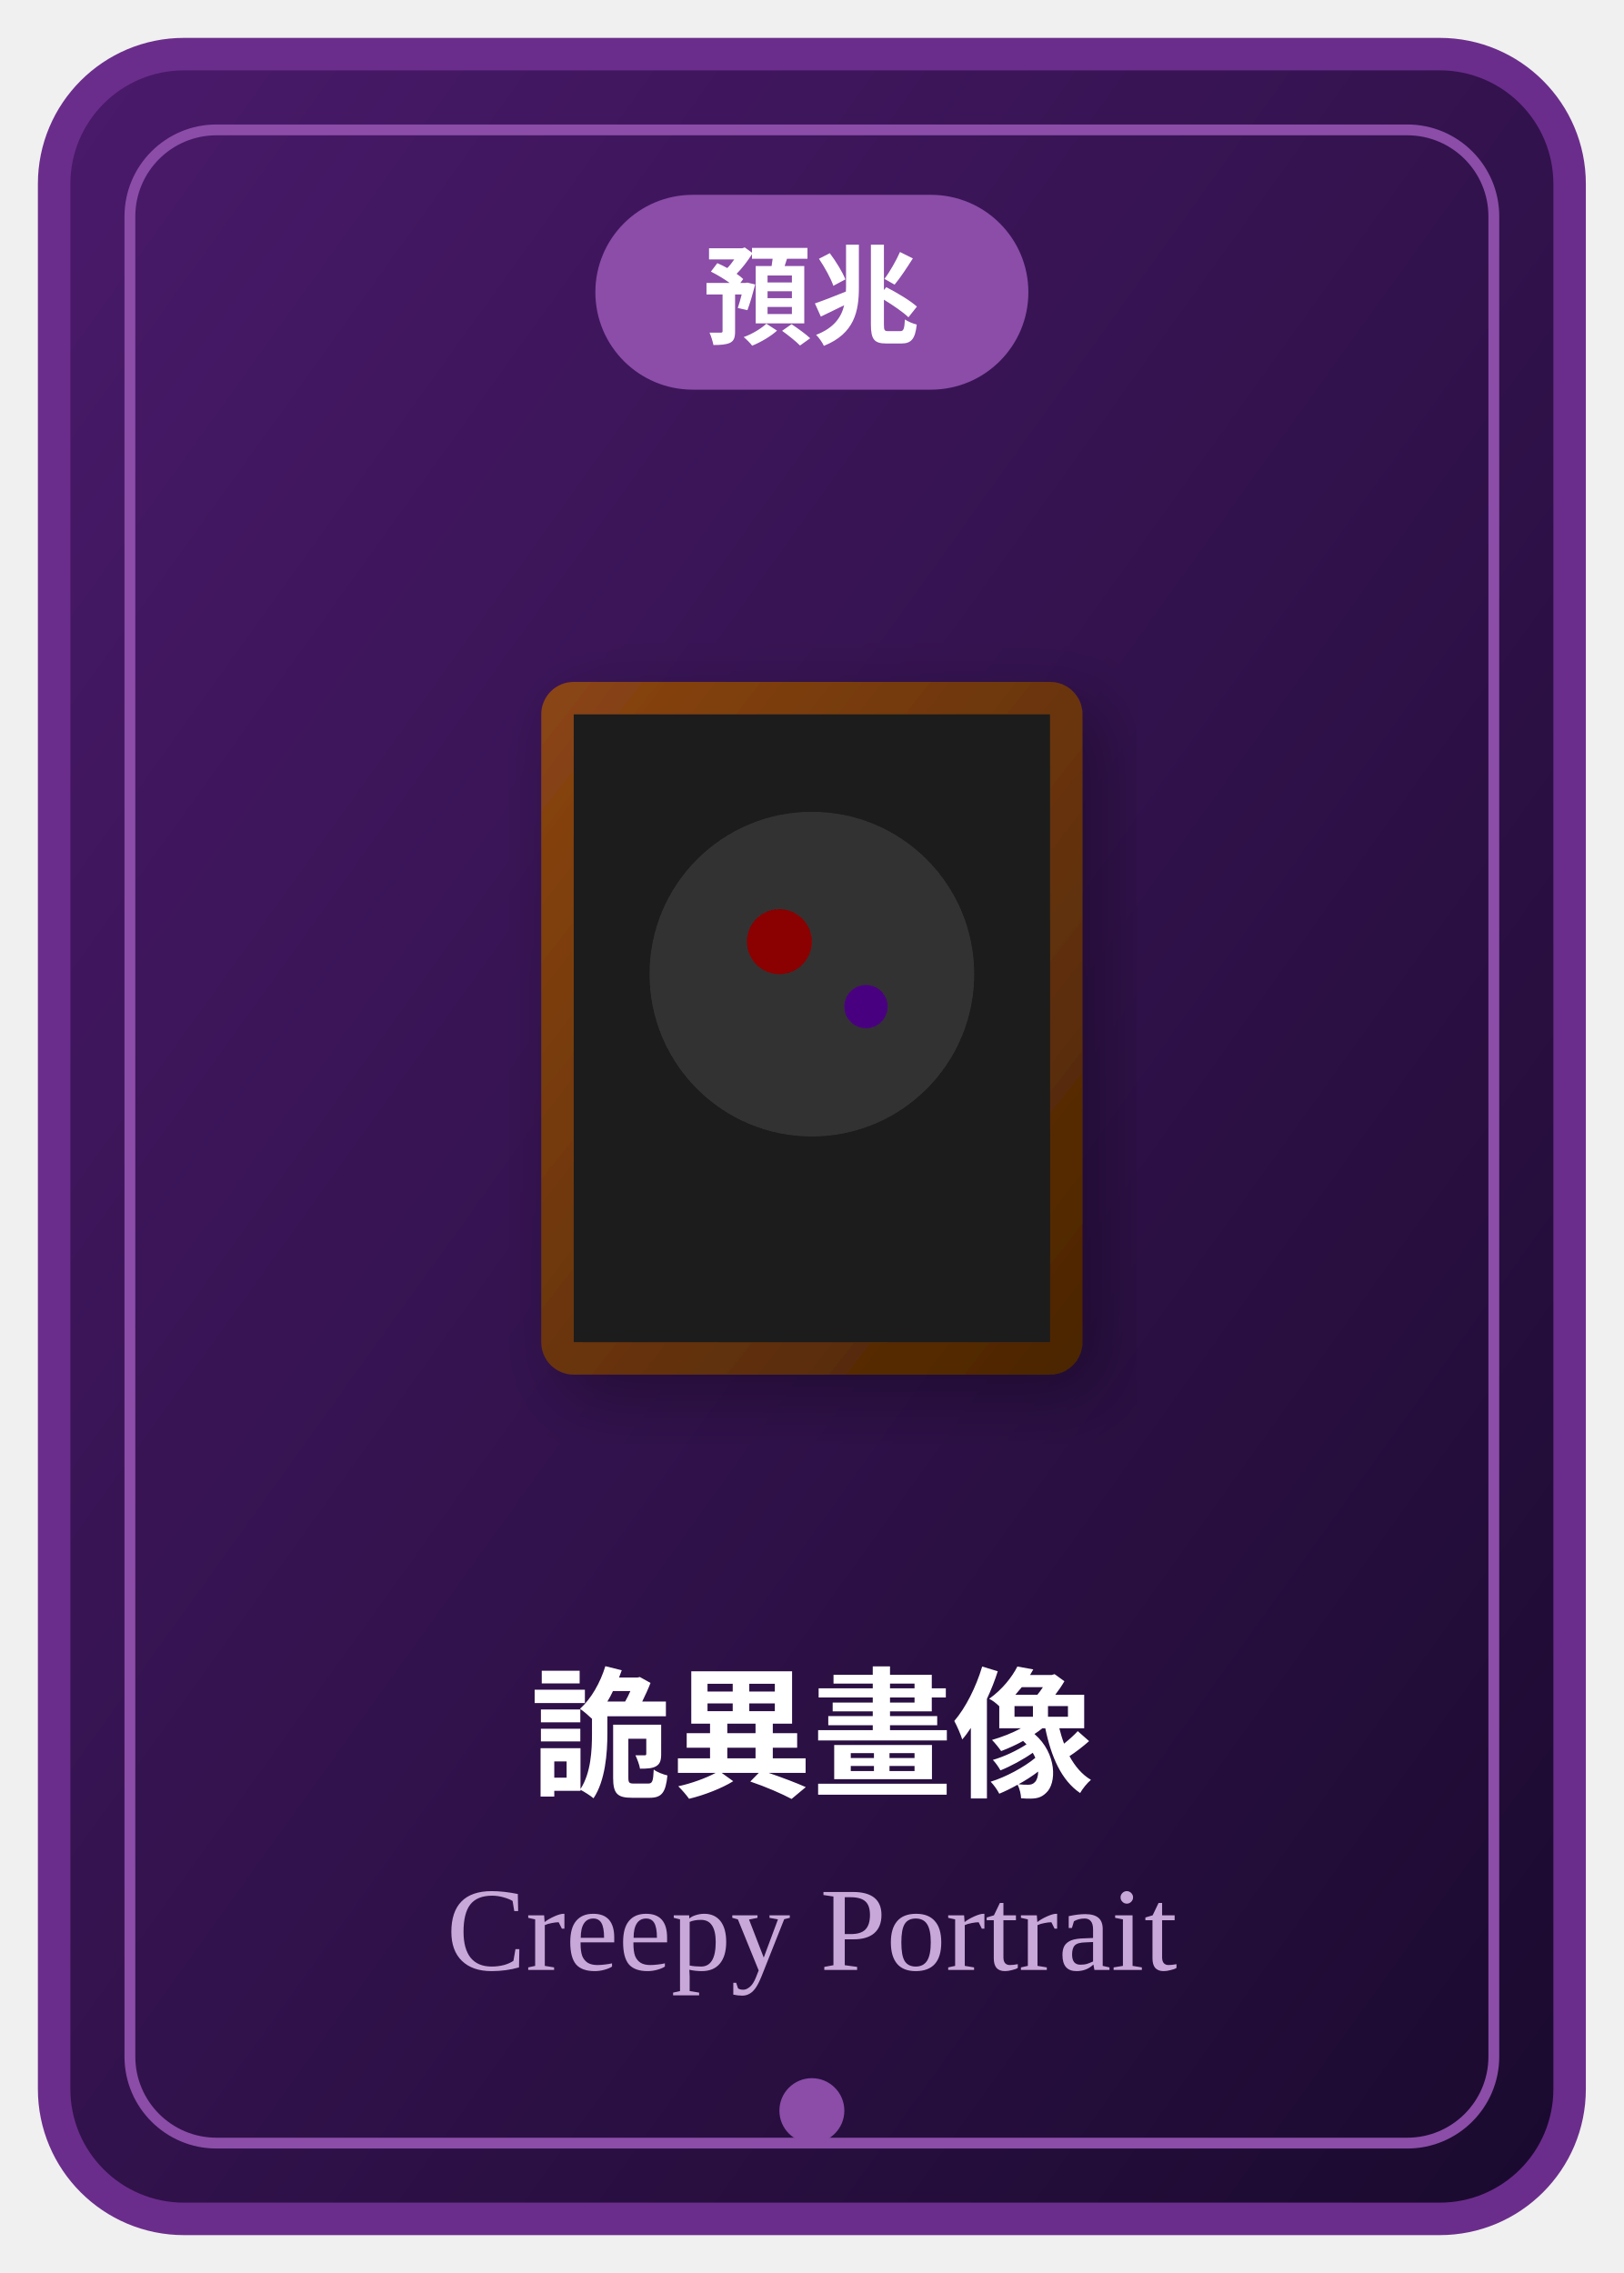
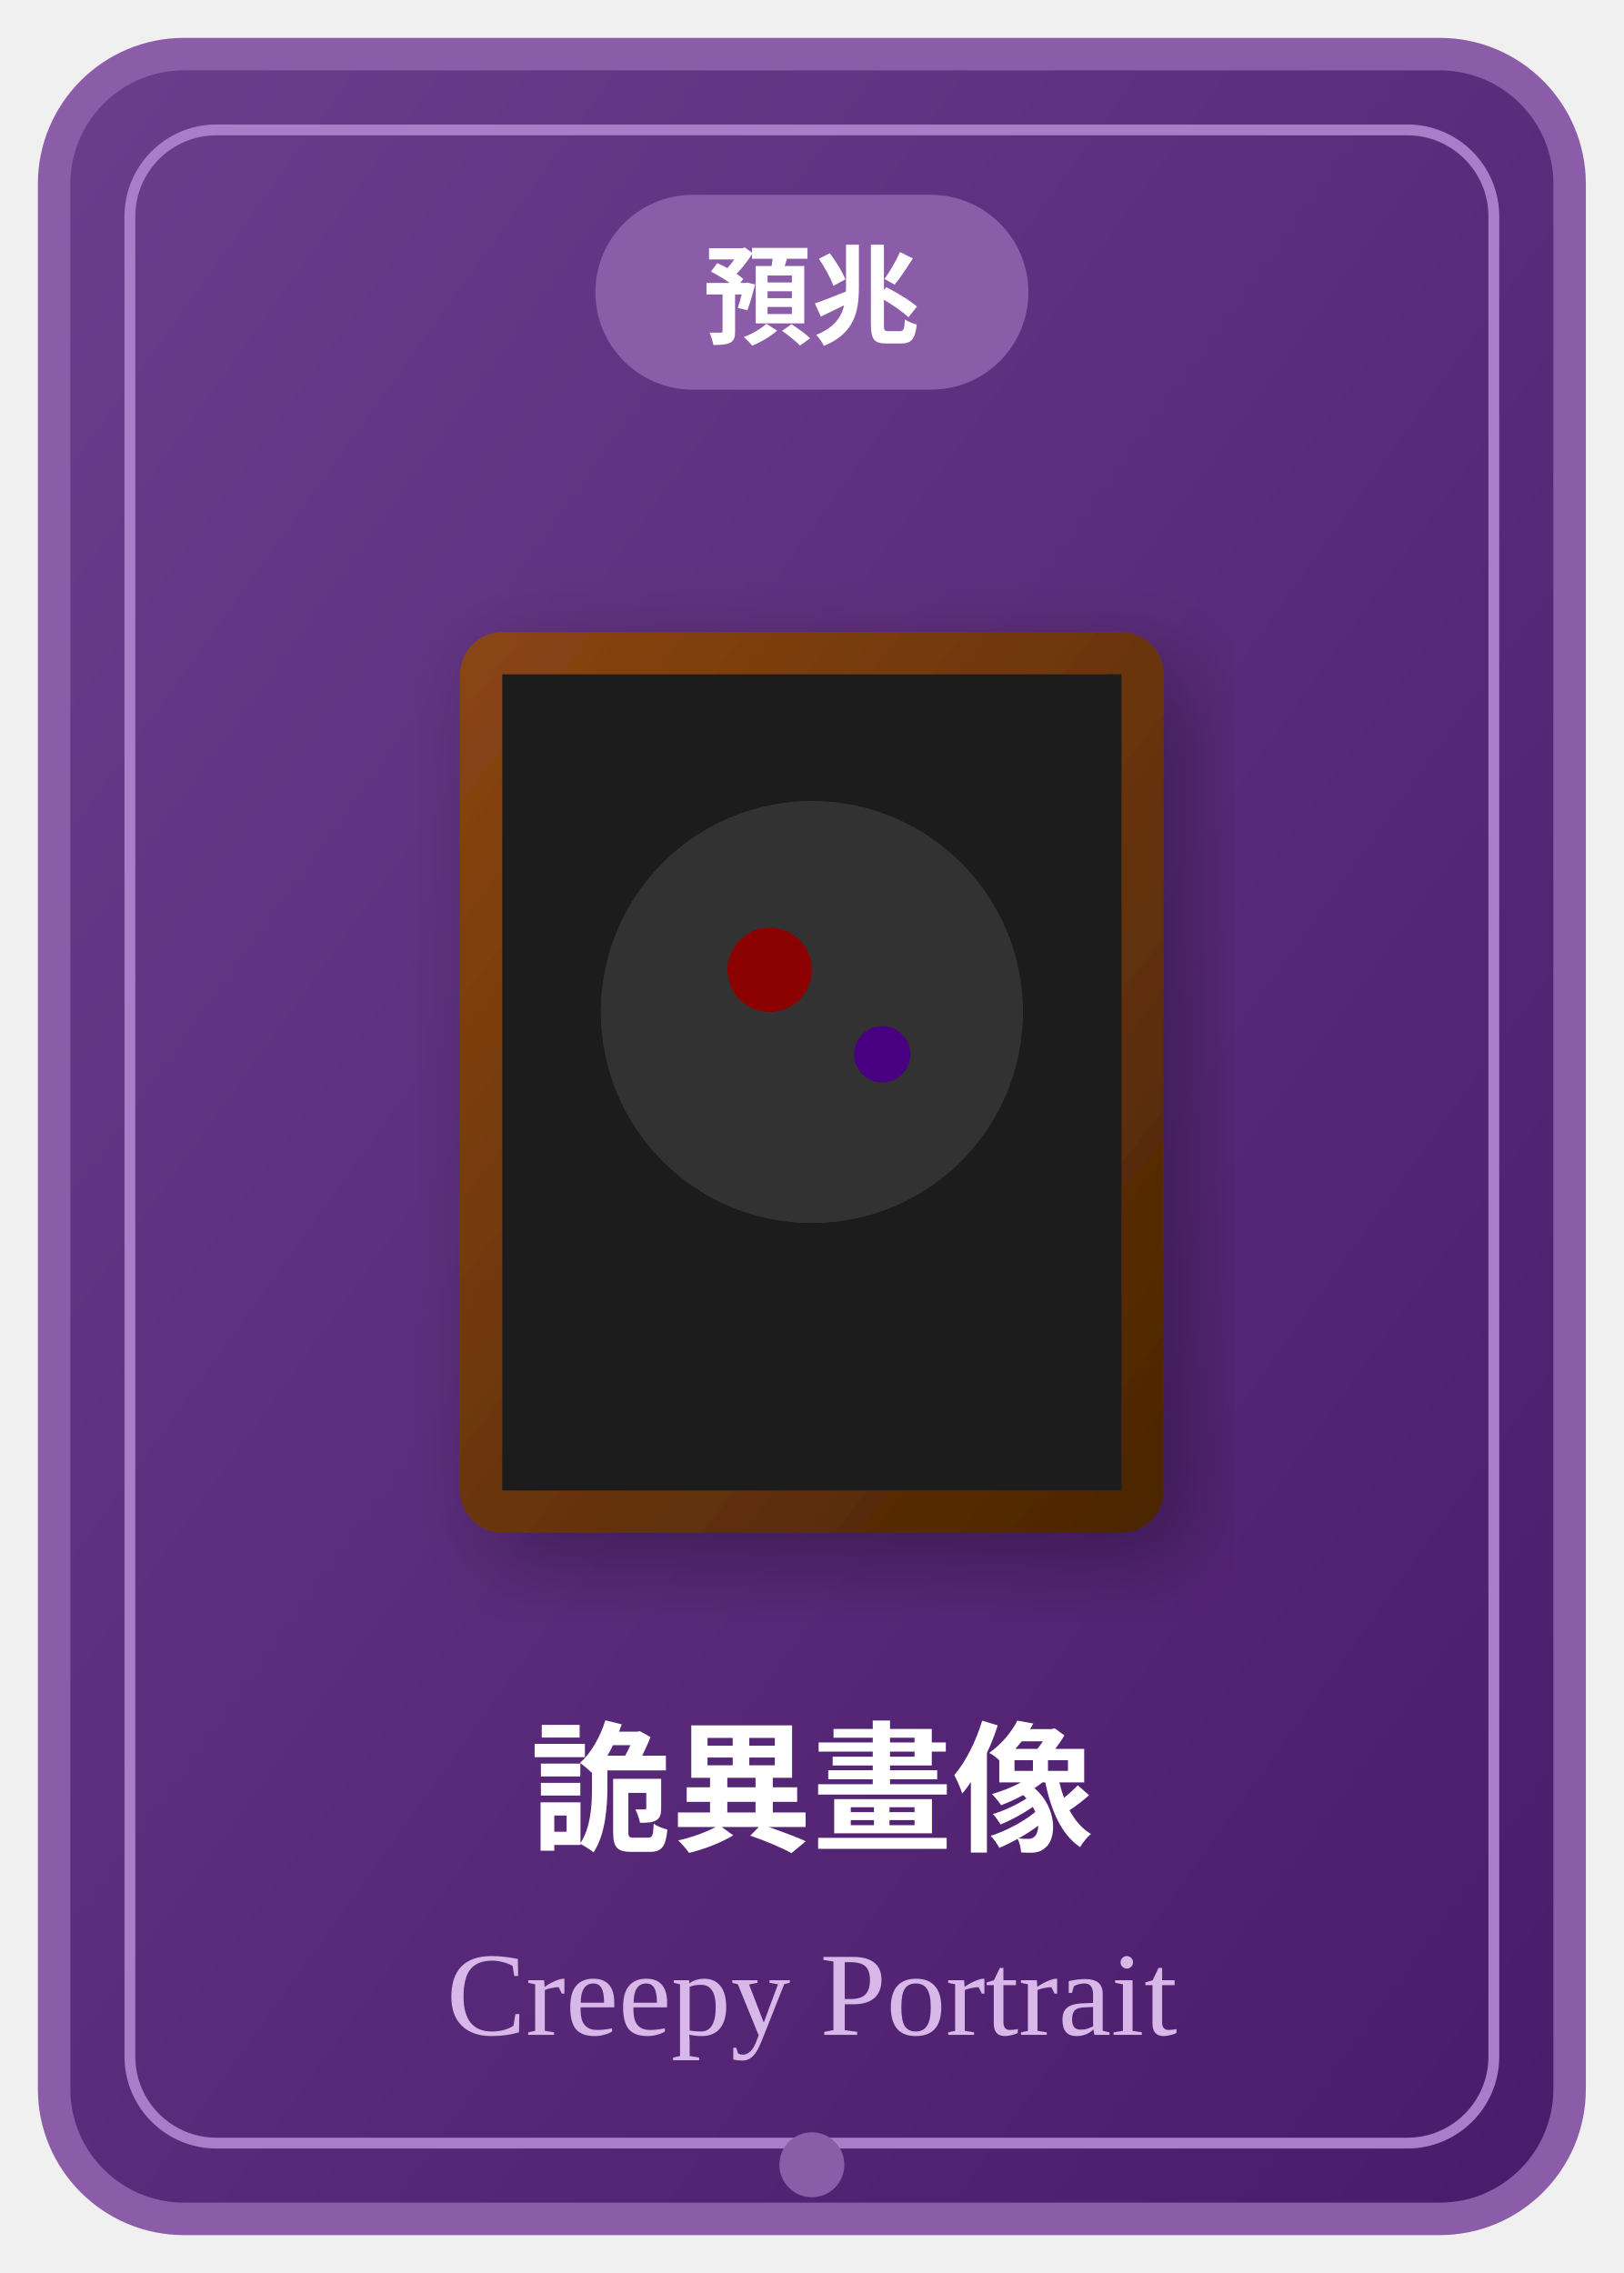
<svg xmlns="http://www.w3.org/2000/svg" viewBox="0 0 150 210" width="150" height="210">
  <defs>
    <linearGradient id="cardBg" x1="0%" y1="0%" x2="100%" y2="100%">
-       <stop offset="0%" style="stop-color:#4A1A6B" />
-       <stop offset="100%" style="stop-color:#1A0A2E" />
+       <stop offset="0%" style="stop-color:#6B3D8B" />
+       <stop offset="100%" style="stop-color:#4A1A6B" />
    </linearGradient>
    <linearGradient id="frameGrad" x1="0%" y1="0%" x2="100%" y2="100%">
      <stop offset="0%" style="stop-color:#8B4513" />
      <stop offset="100%" style="stop-color:#4A2503" />
    </linearGradient>
    <filter id="shadow">
      <feDropShadow dx="2" dy="2" stdDeviation="3" flood-opacity="0.3" />
    </filter>
  </defs>
-   <rect x="5" y="5" width="140" height="200" rx="12" fill="url(#cardBg)" stroke="#6B2D8B" stroke-width="3" />
-   <rect x="12" y="12" width="126" height="186" rx="8" fill="none" stroke="#8B4DA8" stroke-width="1" />
-   <rect x="55" y="18" width="40" height="18" rx="9" fill="#8B4DA8" />
+   <rect x="5" y="5" width="140" height="200" rx="12" fill="url(#cardBg)" stroke="#8B5DA8" stroke-width="3" />
+   <rect x="12" y="12" width="126" height="186" rx="8" fill="none" stroke="#AB7DC8" stroke-width="1" />
+   <rect x="55" y="18" width="40" height="18" rx="9" fill="#8B5DA8" />
  <text x="75" y="31" text-anchor="middle" font-size="10" fill="#FFF" font-weight="bold">預兆</text>
-   <g transform="translate(75, 95)" filter="url(#shadow)">
+   <g transform="translate(75, 100) scale(1.3)" filter="url(#shadow)">
    <rect x="-25" y="-32" width="50" height="64" fill="url(#frameGrad)" rx="3" />
    <rect x="-22" y="-29" width="44" height="58" fill="#1A1A1A" />
    <circle cx="0" cy="-5" r="15" fill="#333" />
    <circle cx="-3" cy="-8" r="3" fill="#8B0000" />
    <circle cx="5" cy="-2" r="2" fill="#4A0080" />
  </g>
-   <text x="75" y="165" text-anchor="middle" font-size="13" fill="#FFF" font-weight="bold">詭異畫像</text>
-   <text x="75" y="182" text-anchor="middle" font-size="11" fill="#C8A8D8">Creepy Portrait</text>
-   <circle cx="75" cy="195" r="3" fill="#8B4DA8" />
+   <text x="75" y="170" text-anchor="middle" font-size="13" fill="#FFF" font-weight="bold">詭異畫像</text>
+   <text x="75" y="188" text-anchor="middle" font-size="11" fill="#D8B8E8">Creepy Portrait</text>
+   <circle cx="75" cy="200" r="3" fill="#8B5DA8" />
</svg>
